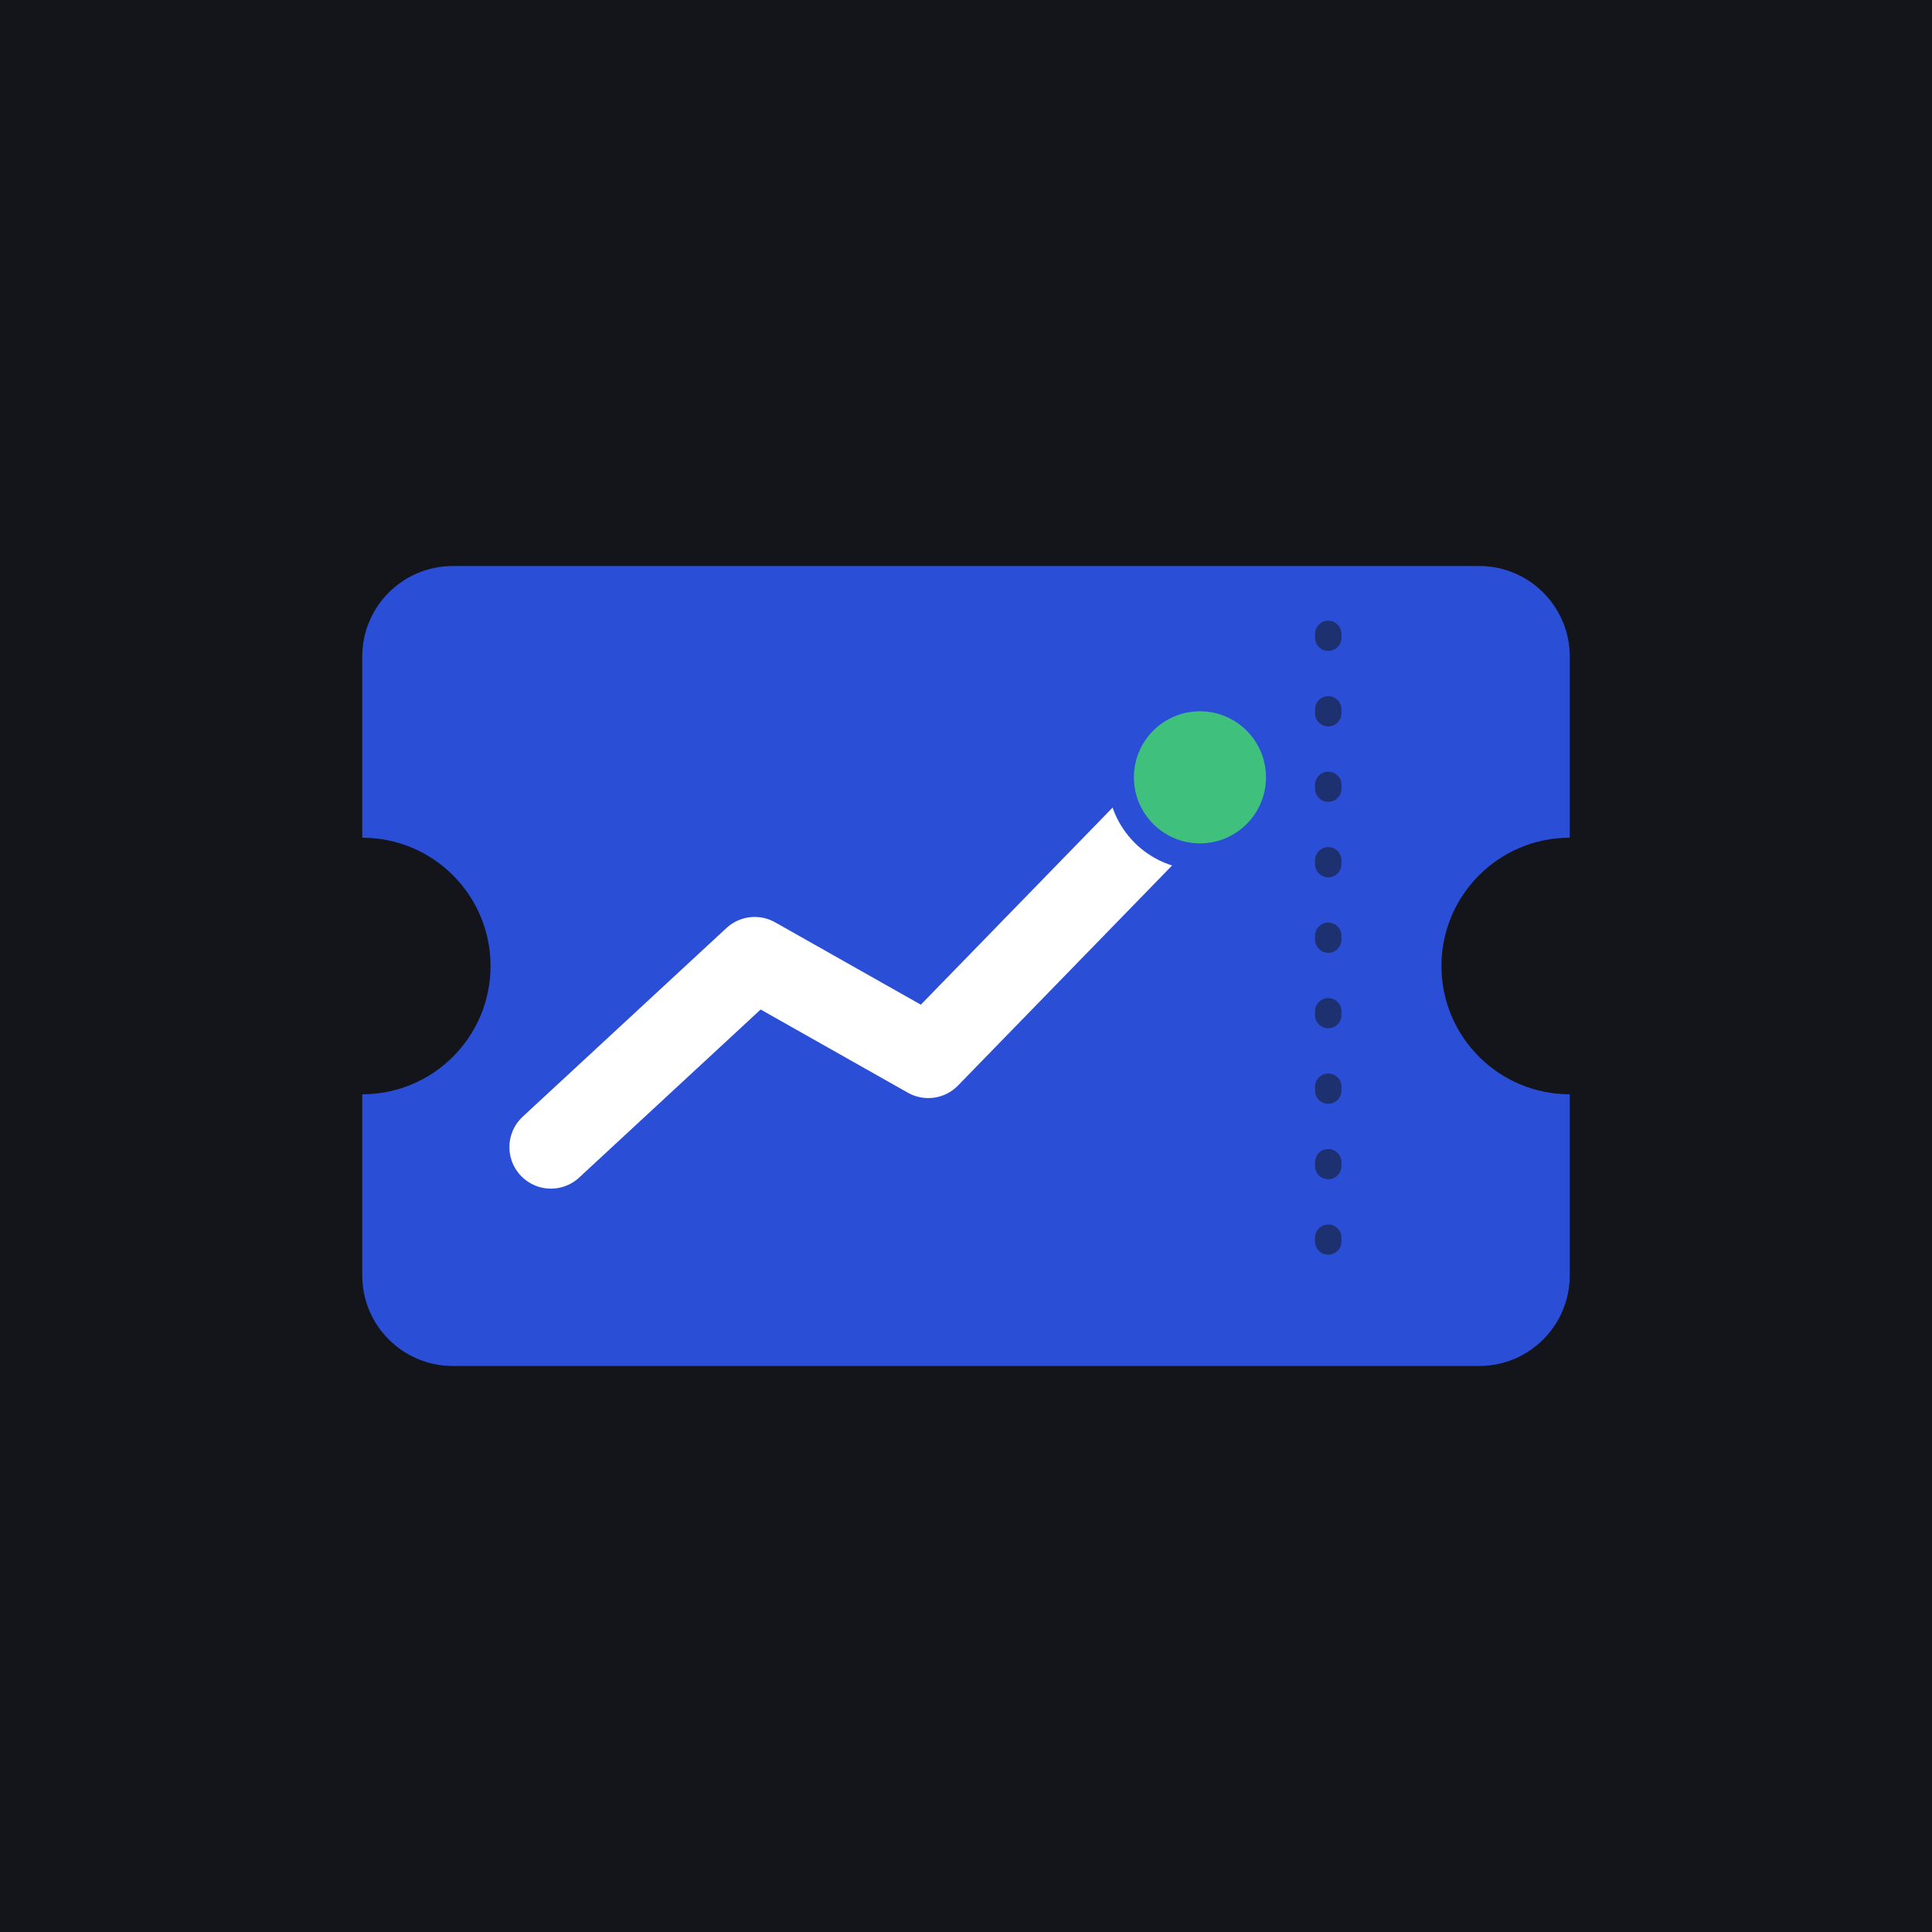
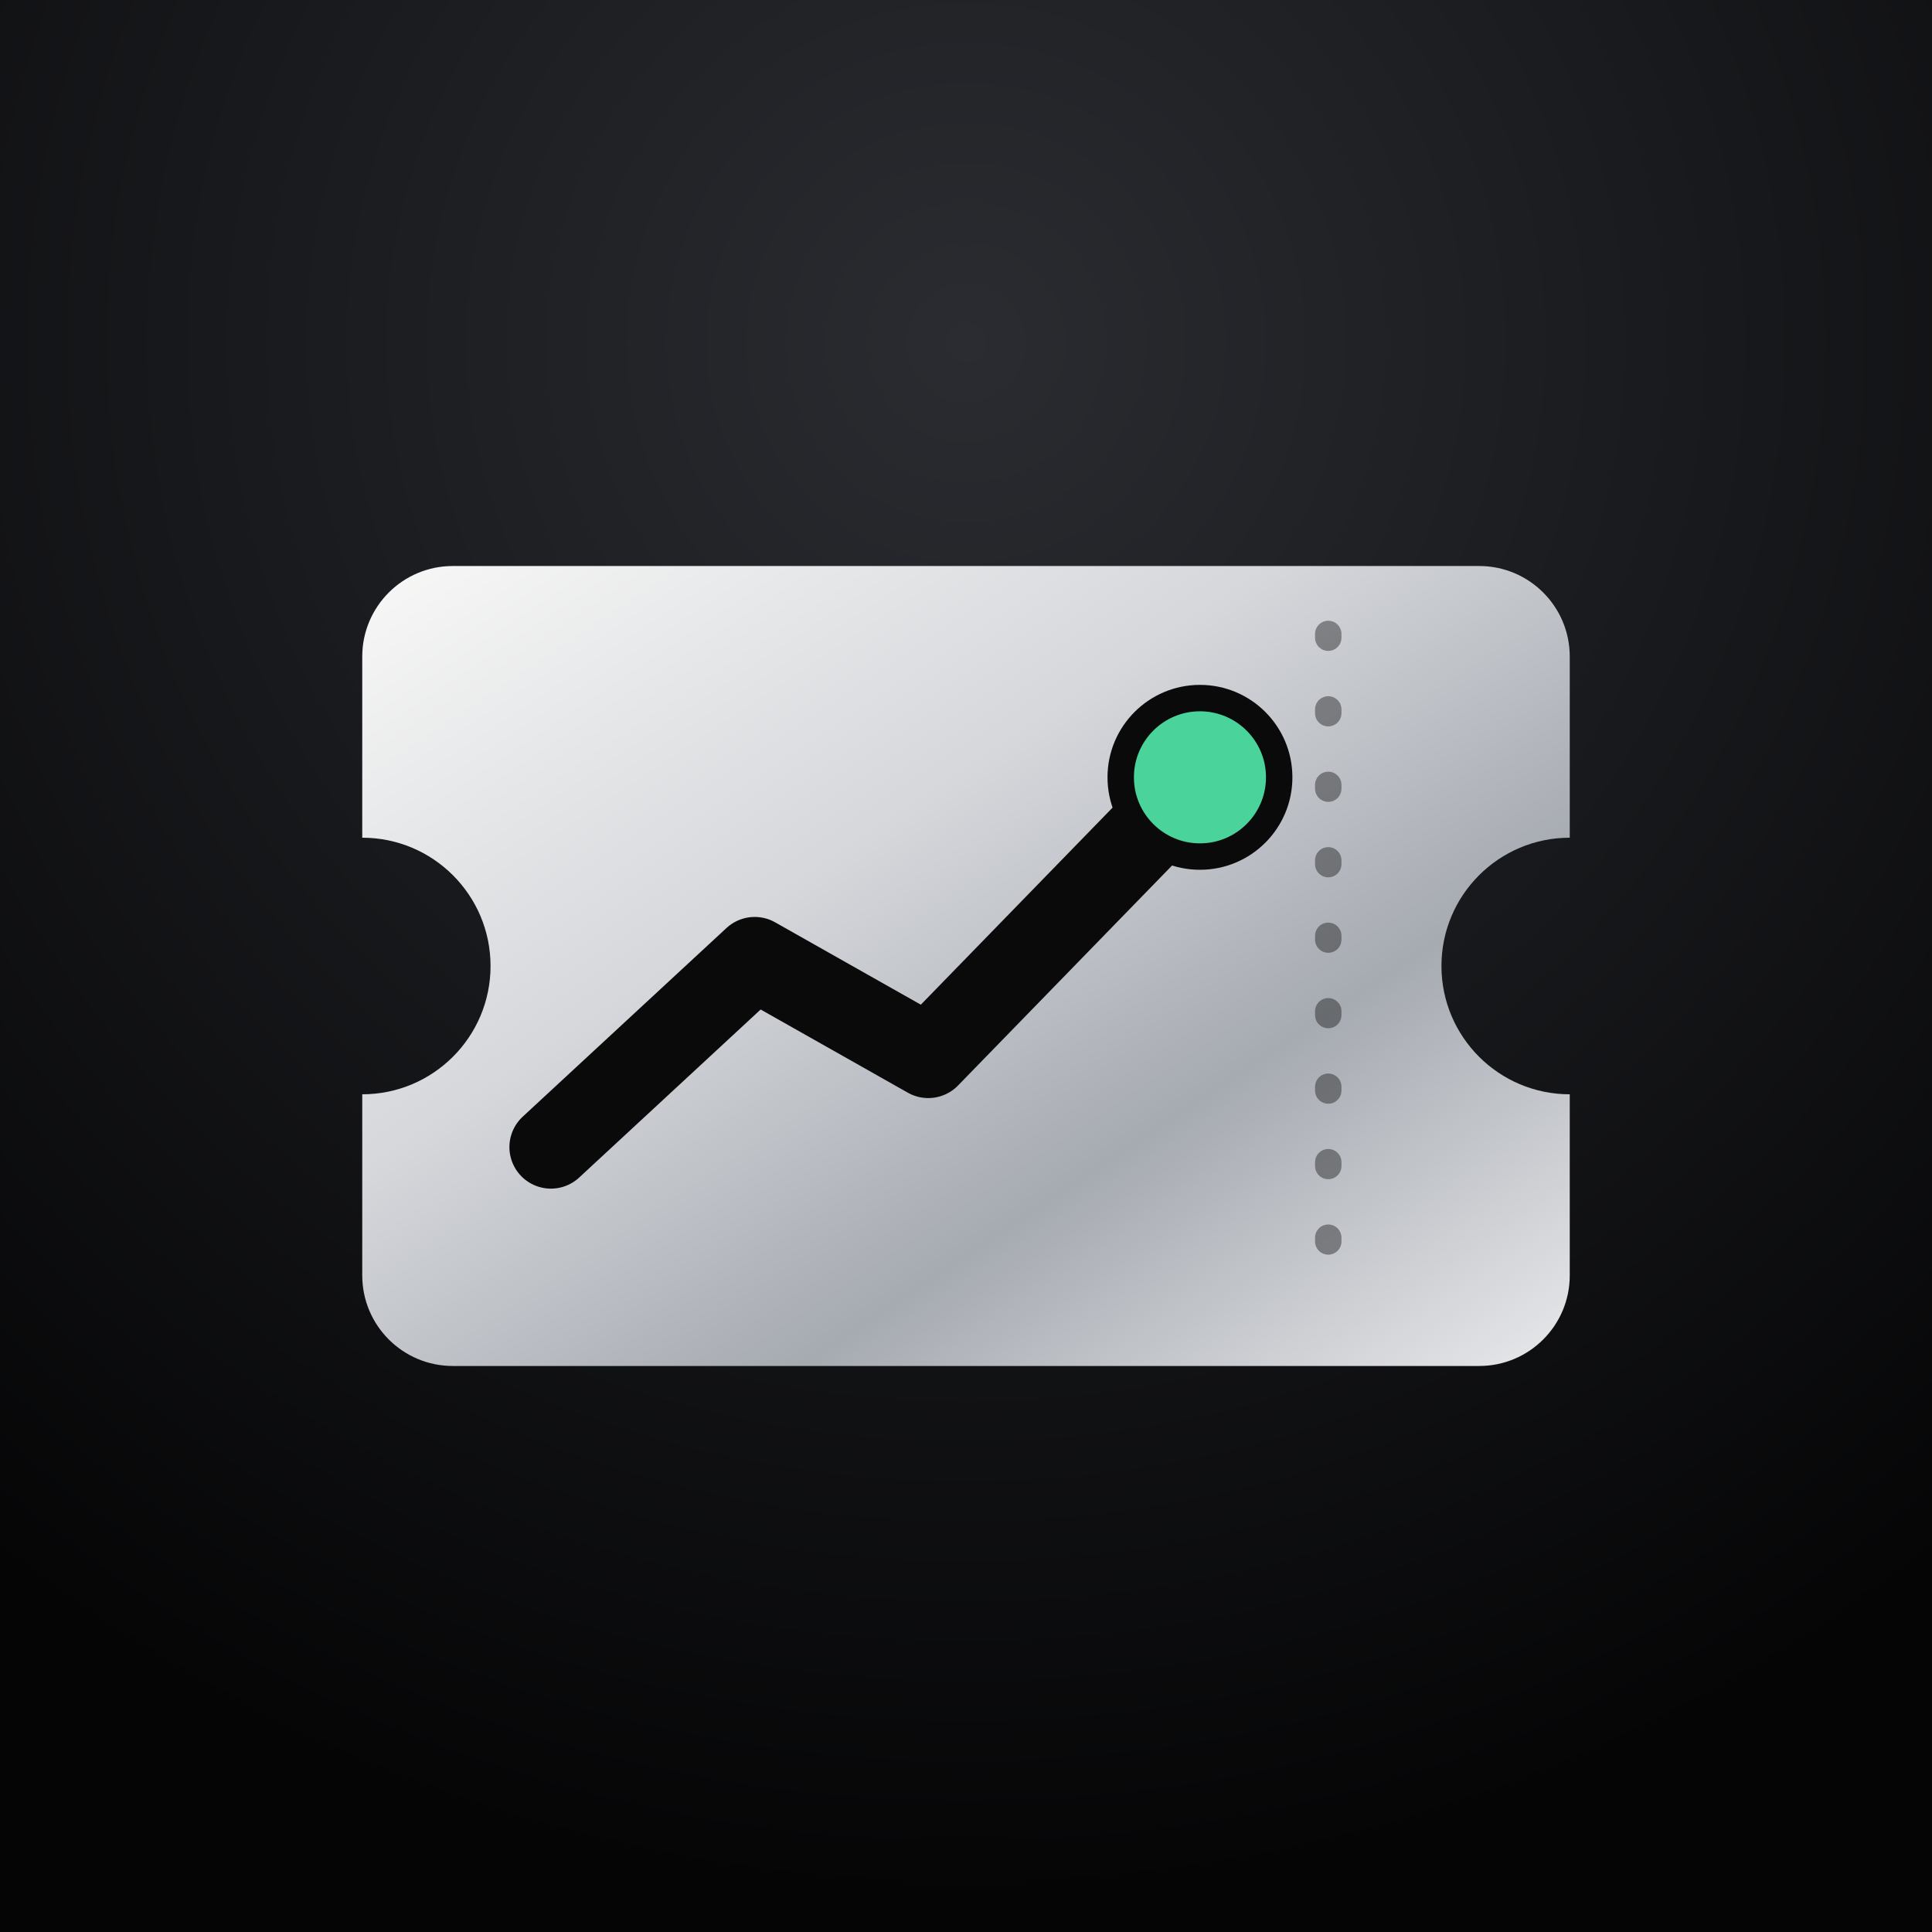
<svg xmlns="http://www.w3.org/2000/svg" viewBox="0 0 512 512">
-   <rect width="512" height="512" fill="#13151b" />
-   <path d="M120 150H392A24 24 0 0 1 416 174V222A34 34 0 0 0 416 290V338A24 24 0 0 1 392 362H120A24 24 0 0 1 96 338V290A34 34 0 0 0 96 222V174A24 24 0 0 1 120 150Z" fill="#2a4fd6" />
-   <path d="M352 168V344" stroke="#13151b" stroke-width="7" stroke-linecap="round" stroke-dasharray="1 19" opacity=".55" />
-   <polyline points="146,304 200,254 246,280 318,206" fill="none" stroke="#ffffff" stroke-width="22" stroke-linecap="round" stroke-linejoin="round" />
-   <circle cx="318" cy="206" r="21" fill="#3fc07d" stroke="#2a4fd6" stroke-width="7" />
+   <defs>
+     <radialGradient id="bg" cx="50%" cy="18%" r="80%">
+       <stop offset="0" stop-color="#2a2c31" />
+       <stop offset="1" stop-color="#050506" />
+     </radialGradient>
+     <linearGradient id="pl" x1="0" y1="0" x2="1" y2="1">
+       <stop offset="0" stop-color="#f8f8f7" />
+       <stop offset=".38" stop-color="#d5d7db" />
+       <stop offset=".68" stop-color="#a6aab1" />
+       <stop offset="1" stop-color="#e8e9eb" />
+     </linearGradient>
+   </defs>
+   <rect width="512" height="512" fill="url(#bg)" />
+   <path d="M120 150H392A24 24 0 0 1 416 174V222A34 34 0 0 0 416 290V338A24 24 0 0 1 392 362H120A24 24 0 0 1 96 338V290A34 34 0 0 0 96 222V174A24 24 0 0 1 120 150Z" fill="url(#pl)" />
+   <path d="M352 168V344" stroke="#0a0a0b" stroke-width="7" stroke-linecap="round" stroke-dasharray="1 19" opacity=".4" />
+   <polyline points="146,304 200,254 246,280 318,206" fill="none" stroke="#0a0a0b" stroke-width="22" stroke-linecap="round" stroke-linejoin="round" />
+   <circle cx="318" cy="206" r="21" fill="#4ad49c" stroke="#0a0a0b" stroke-width="7" />
</svg>
